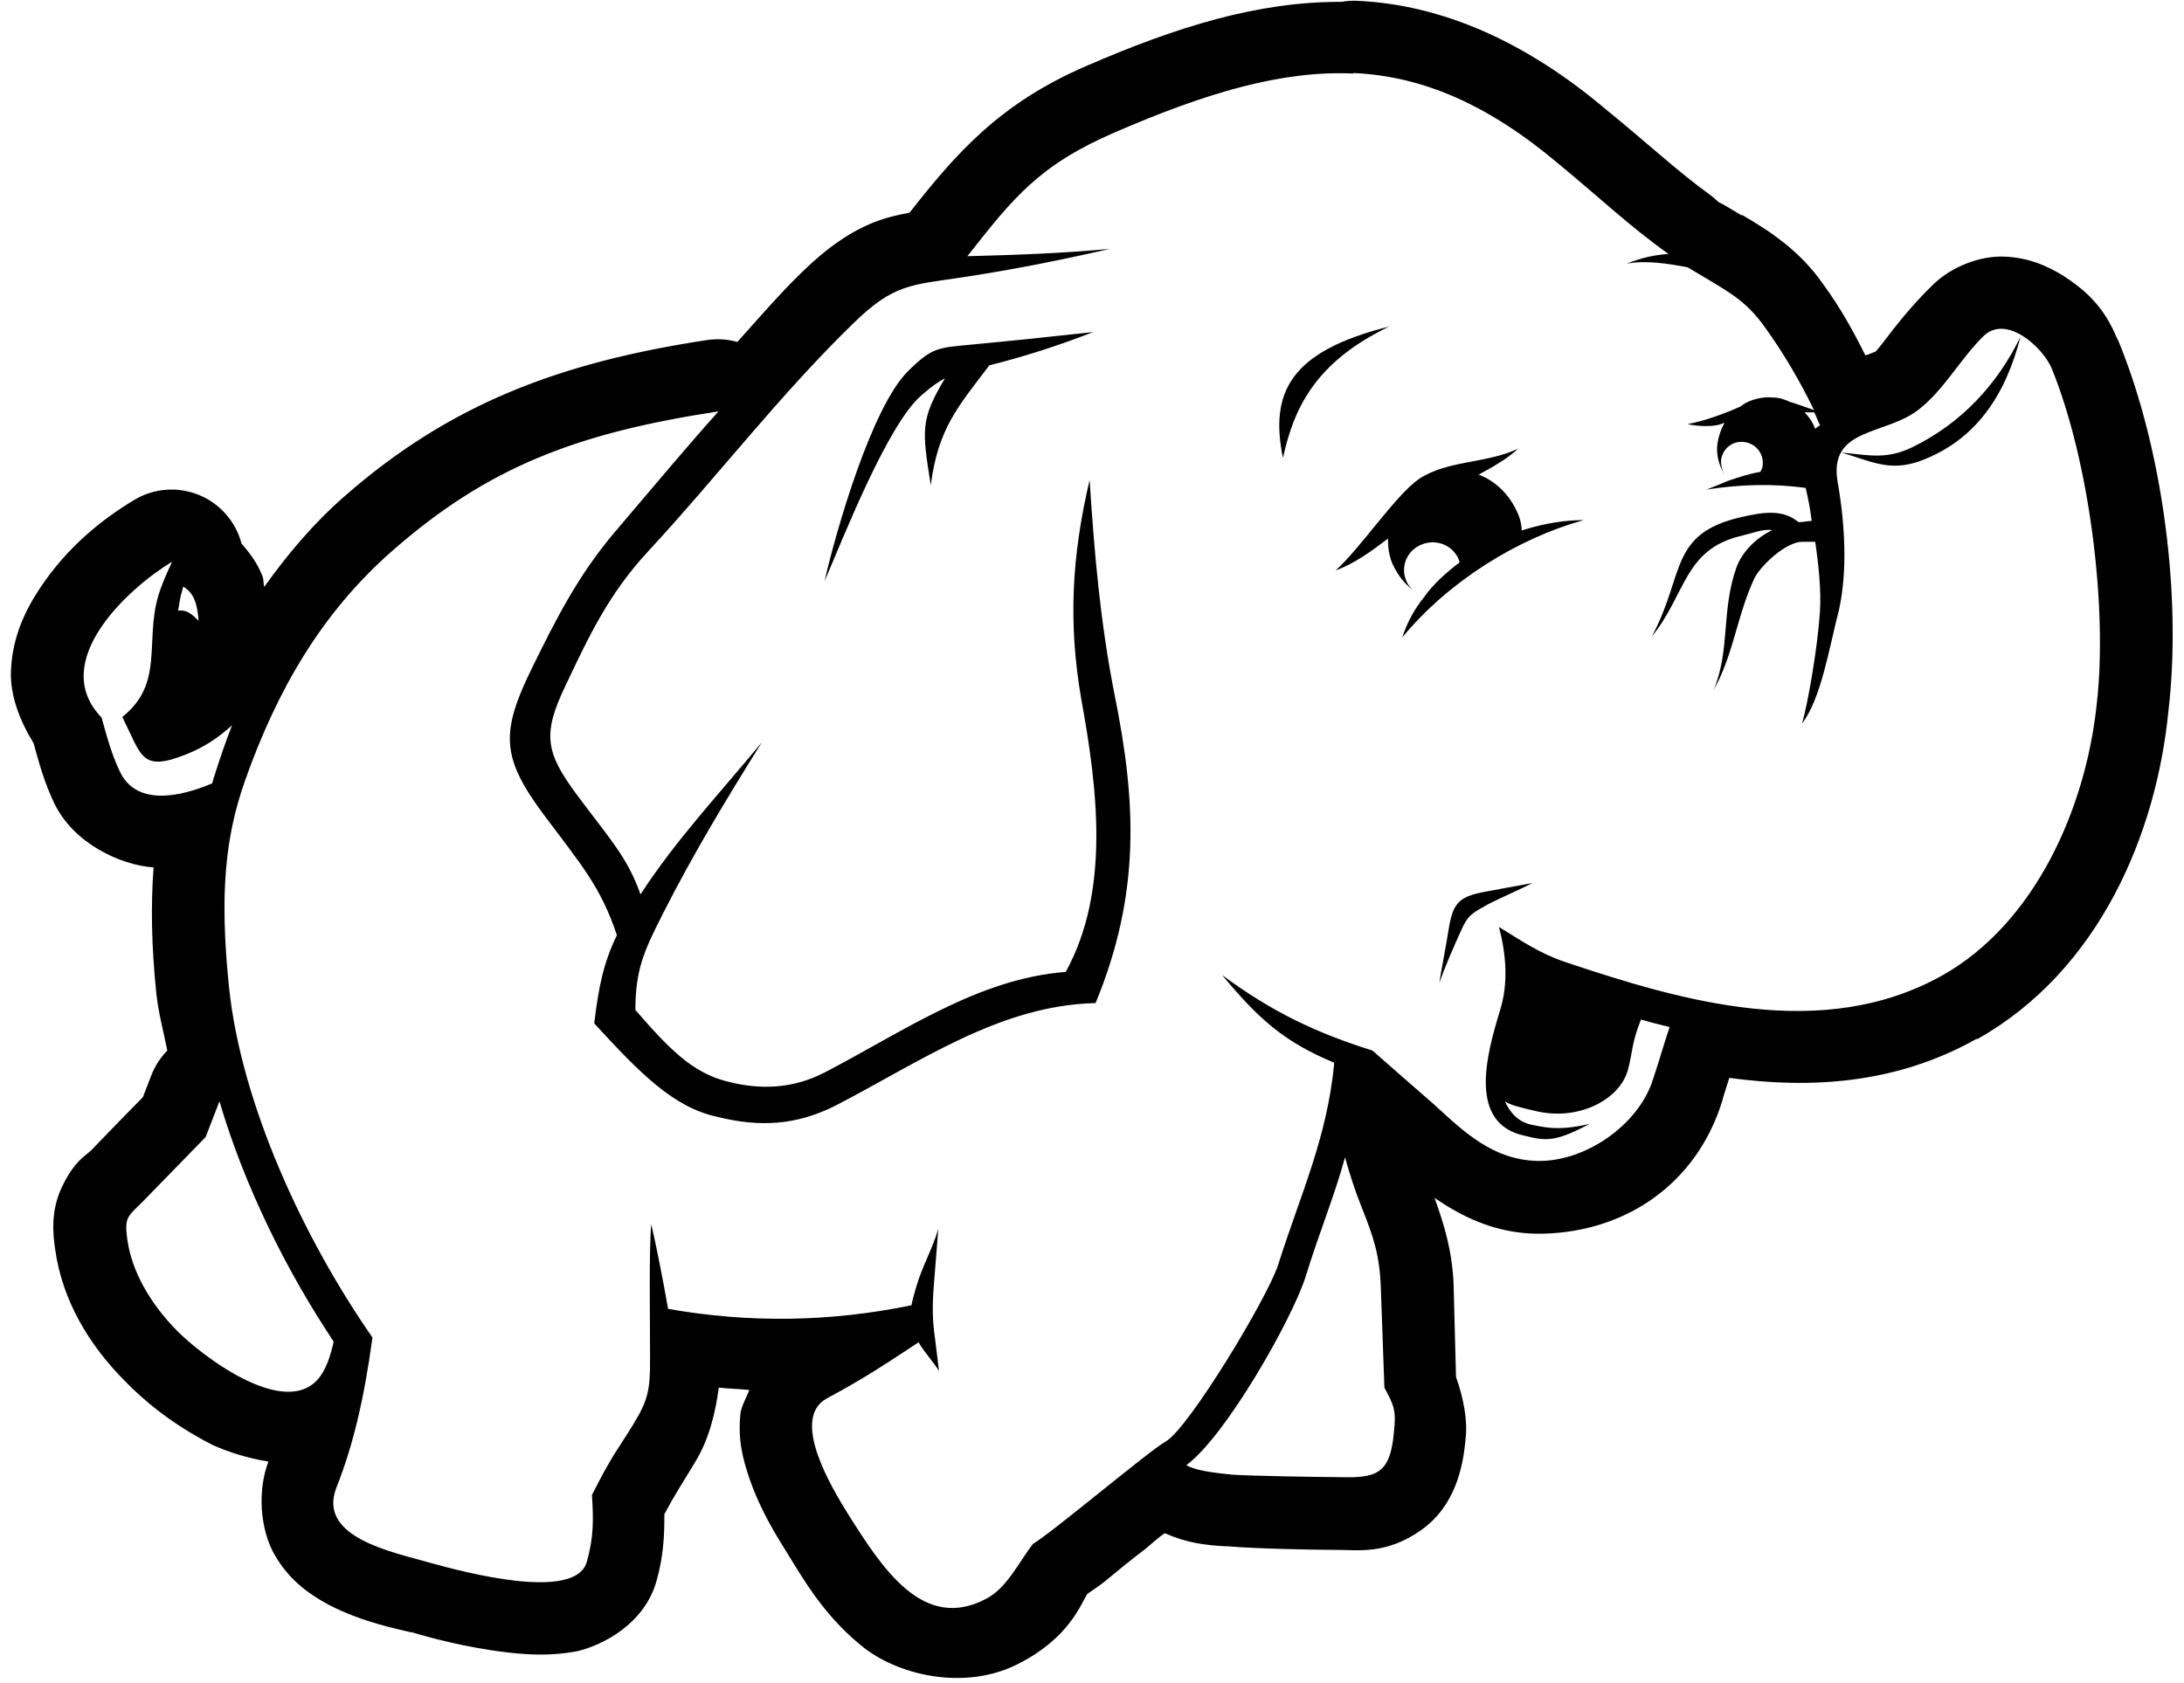
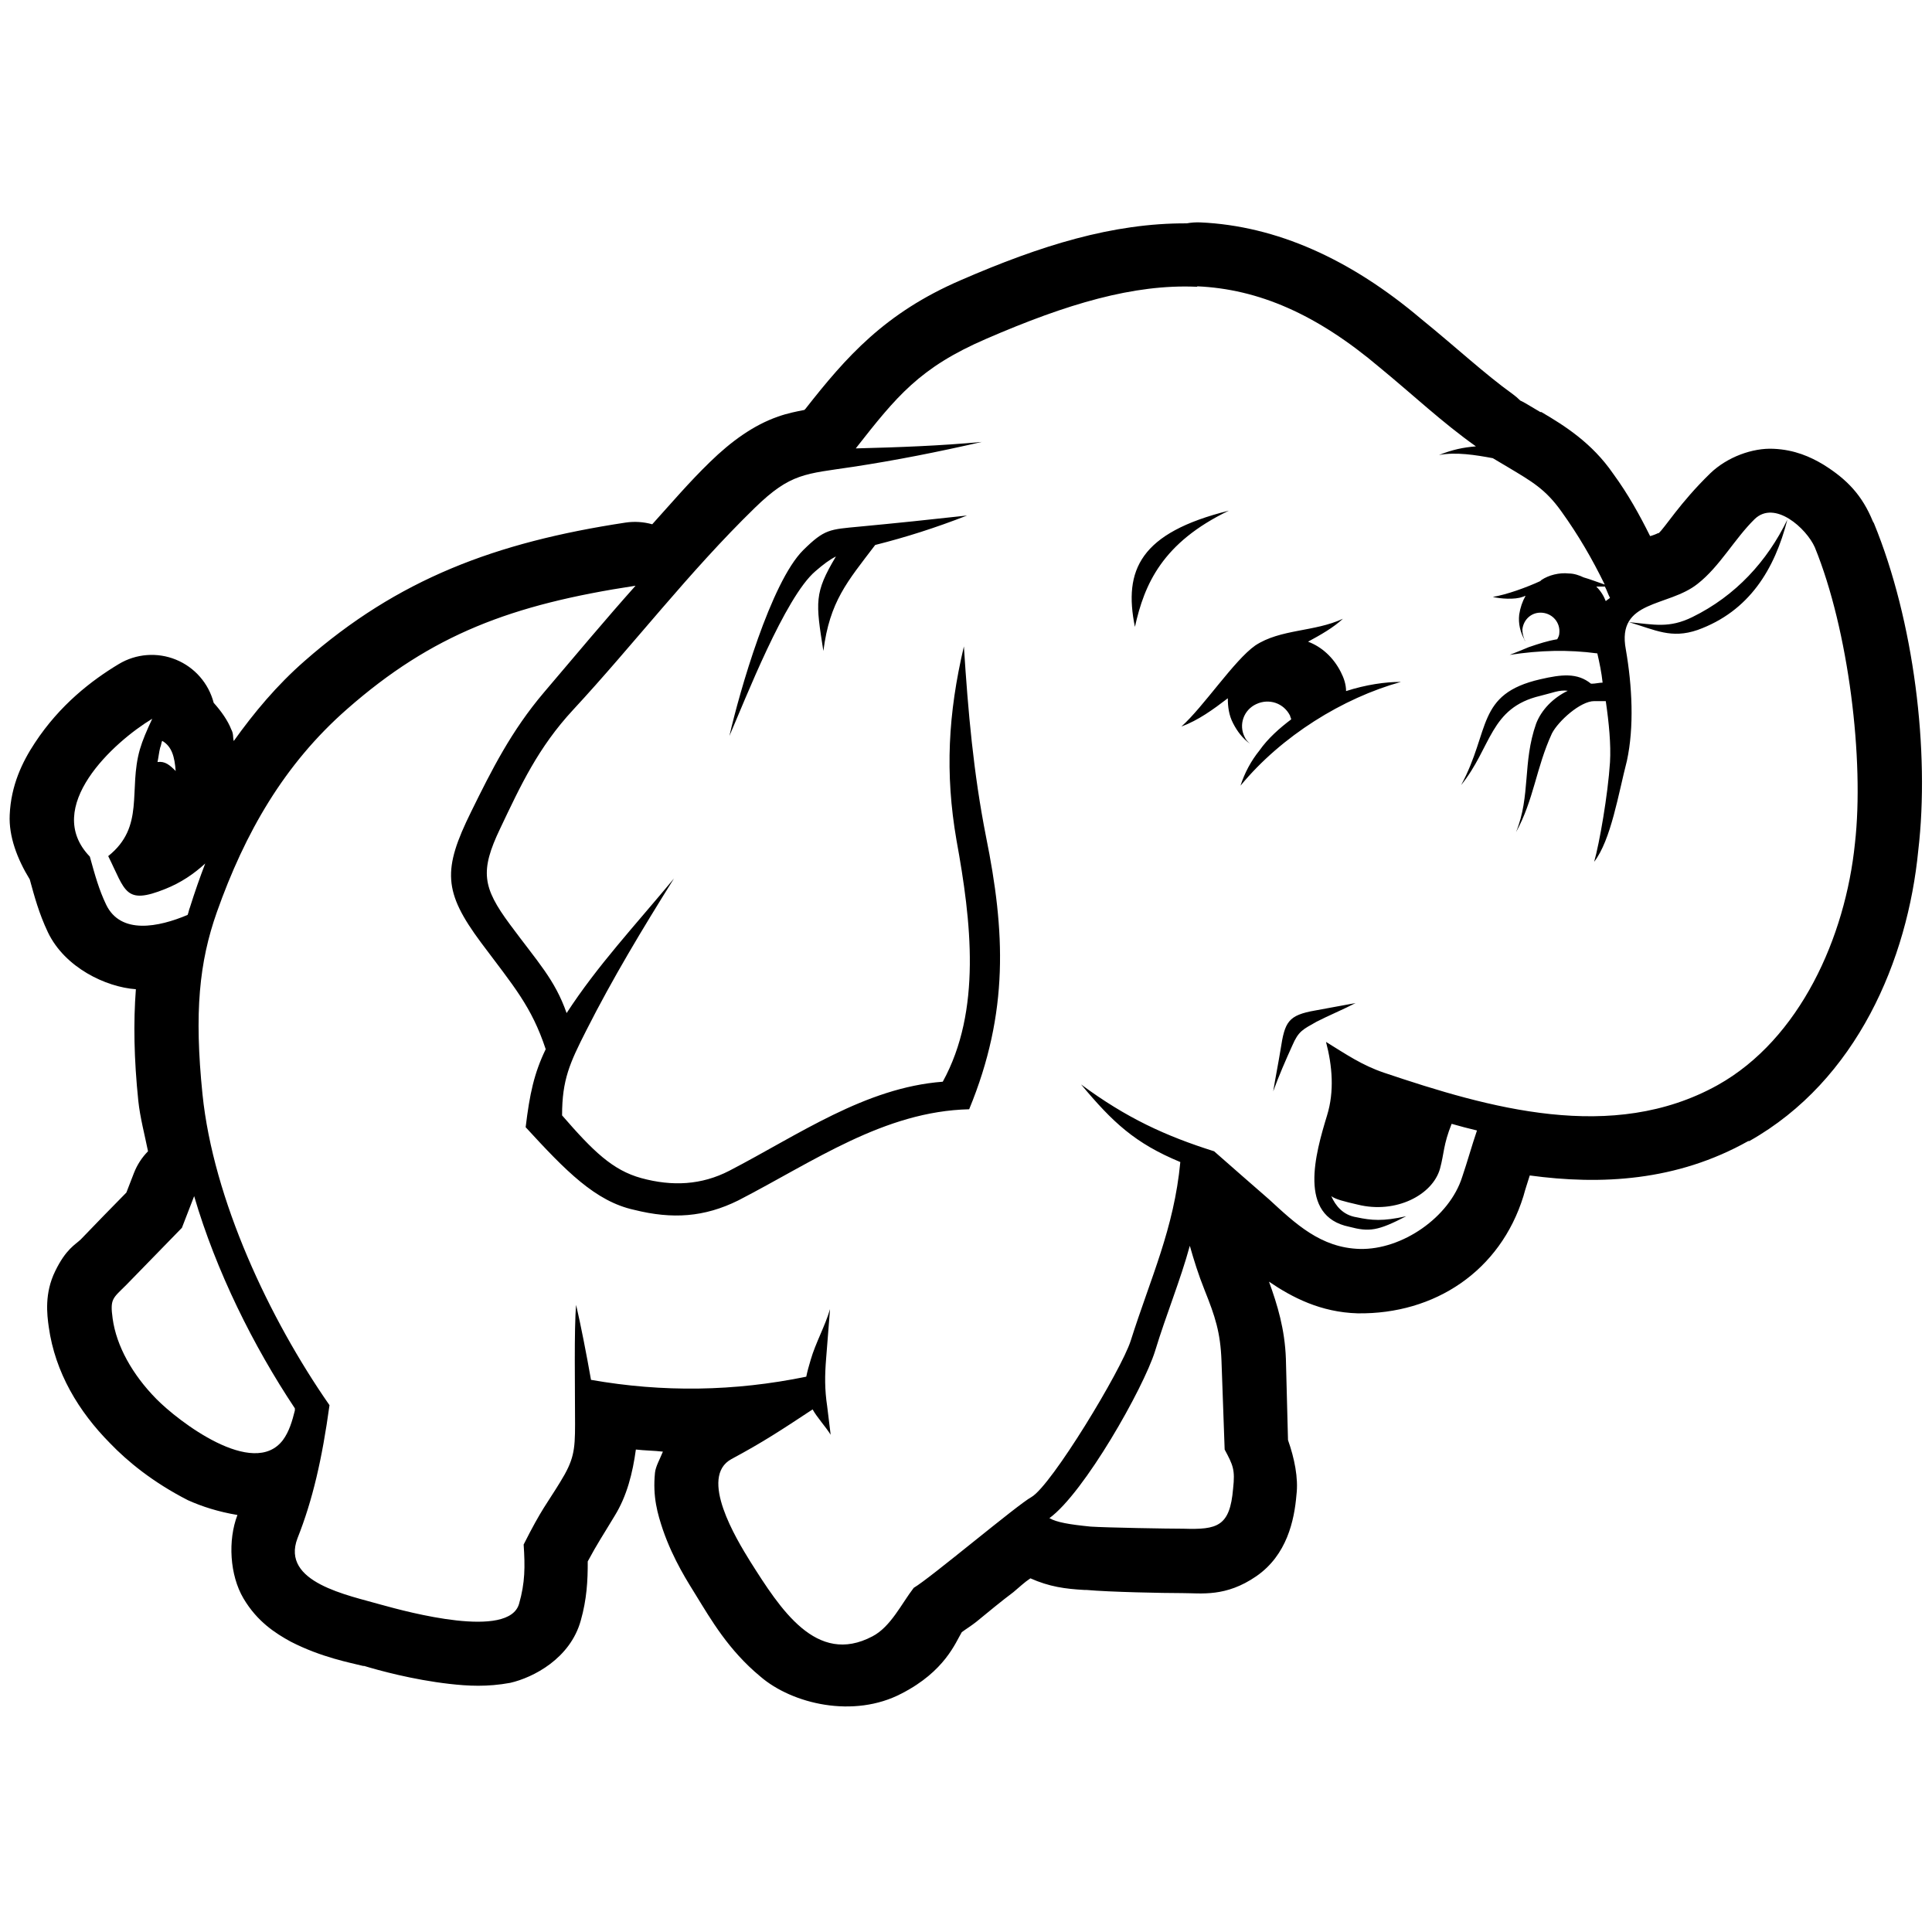
- <svg xmlns="http://www.w3.org/2000/svg" width="183px" height="141px" viewBox="0 0 183 141" version="1.1">
+ <svg xmlns="http://www.w3.org/2000/svg" width="80px" height="80px" viewBox="0 0 183 141" version="1.1">
  <defs />
  <g id="Page-1" stroke="none" stroke-width="1" fill="none" fill-rule="evenodd">
    <path d="M113.7,0.066 C113.265,0.049 112.829,0.079 112.4,0.156 C105.4,0.126 98.6,2.24 91,5.54 C83.8,8.65 80.15,12.81 76.29,17.73 C76.256,17.763 76.223,17.796 76.19,17.83 C75.39,17.99 74.59,18.14 73.67,18.47 C71.38,19.27 69.26,20.8 67.25,22.76 C65.26,24.69 63.57,26.68 61.78,28.66 C60.957,28.429 60.095,28.374 59.25,28.5 C46.92,30.37 37.69,33.85 28.85,41.61 C26.22,43.91 24.07,46.49 22.14,49.19 C22.04,48.79 22.14,48.53 21.9,48.08 C21.58,47.26 20.97,46.38 20.24,45.57 C19.76,43.72 18.435,42.204 16.665,41.482 C14.895,40.759 12.888,40.914 11.25,41.9 C8.69,43.44 5.67,45.76 3.3,49.37 C2.11,51.17 1.04,53.39 0.92,56.18 C0.82,58.23 1.64,60.38 2.82,62.3 C3.26,63.91 3.69,65.52 4.54,67.31 C6.14,70.65 10.03,72.5 12.87,72.7 C12.63,75.85 12.69,79.29 13.1,83.27 C13.27,84.87 13.7,86.46 14.02,88.05 C13.442,88.636 12.99,89.333 12.69,90.1 C12.44,90.74 12.21,91.34 11.97,91.96 C10.54,93.4 9.1,94.9 7.65,96.4 C7.13,96.9 6.25,97.3 5.23,99.4 C4.2,101.5 4.45,103.5 4.62,104.7 C5.22,109 7.45,112.7 10.42,115.7 C12.05,117.4 14.47,119.4 17.8,121.1 C19.13,121.7 20.69,122.2 22.49,122.5 C21.57,124.9 21.76,128.2 23.06,130.4 C24.36,132.6 26.08,133.7 27.54,134.5 C30.46,136 33.22,136.5 34.4,136.8 C34.433,136.8 34.467,136.8 34.5,136.8 C35.81,137.2 39.06,138.1 42.58,138.5 C44.34,138.7 46.15,138.8 48.33,138.4 C50.51,137.9 54.01,136.1 55.01,132.5 C55.58,130.5 55.68,128.7 55.67,126.9 C56.58,125.2 57.13,124.4 58.21,122.6 C59.39,120.7 59.93,118.5 60.23,116.3 C61.08,116.4 61.94,116.4 62.79,116.5 C62.51,117.2 62.1,117.9 62.04,118.5 C61.81,120.8 62.29,122.4 62.79,123.9 C63.79,126.8 65.25,129 65.92,130.1 C67.34,132.4 69,135.3 72.02,137.8 C75.03,140.4 80.87,141.8 85.42,139.4 C89.5,137.3 90.5,134.6 91.1,133.6 C91.5,133.3 92,133 92.5,132.6 C93.6,131.7 94.8,130.7 96,129.8 C96.6,129.3 97,128.9 97.6,128.5 C99.4,129.3 100.9,129.5 102.7,129.6 C102.767,129.601 102.833,129.601 102.9,129.6 C105.1,129.8 110.2,129.9 112,129.9 C113.8,129.9 116.1,130.3 119,128.3 C121.9,126.3 122.6,123 122.8,120.6 C123,119 122.6,117.1 122,115.4 L121.8,107.7 C121.7,104.9 121,102.6 120.2,100.4 C122.4,101.9 125.1,103.3 128.6,103.4 C135.9,103.5 142.1,99.4 144.3,92.3 C144.5,91.55 144.7,91 144.9,90.34 C151.6,91.25 158.8,90.9 165.6,87.08 C165.633,87.08 165.667,87.08 165.7,87.08 C175.9,81.33 180.7,69.88 181.7,59.54 C182.8,50.19 181.3,37.82 177.5,28.56 C177.468,28.503 177.434,28.446 177.4,28.39 C176.4,25.95 175,24.43 172.7,23 C171.5,22.28 170,21.6 168,21.51 C166,21.41 163.6,22.29 162,23.83 C159.1,26.65 157.7,29 157.1,29.51 C157.067,29.51 157.033,29.51 157,29.51 C157.1,29.51 156.4,29.77 156.3,29.78 C155.3,27.77 154.2,25.78 152.8,23.87 C150.8,20.96 148.2,19.32 146,18.03 C145.967,18.03 145.933,18.03 145.9,18.03 C145.5,17.79 145,17.5 144.5,17.2 C144.337,17.106 144.171,17.019 144,16.94 C143.782,16.723 143.548,16.522 143.3,16.34 C140.6,14.4 138,11.96 134.6,9.2 C127.9,3.53 120.9,0.392 113.7,0.066 L113.7,0.066 Z M113.4,6.12 C119.2,6.38 124.7,8.74 130.7,13.82 C133.9,16.45 136.6,19.01 139.8,21.28 C138.6,21.38 137.6,21.58 136.3,22.1 C137.9,21.79 139.8,22.1 141.4,22.4 C141.9,22.7 142.4,23 142.9,23.29 C145.1,24.61 146.4,25.34 147.9,27.45 C149.5,29.68 150.8,31.91 152,34.37 C151.2,34.1 150.6,33.86 150,33.69 C149.6,33.5 149.1,33.32 148.6,33.32 C147.7,33.22 146.7,33.47 146,33.94 L145.9,34.04 C144.6,34.64 142.7,35.33 141.4,35.54 C142.1,35.72 143.5,35.81 144.2,35.54 C144.3,35.54 144.4,35.44 144.5,35.44 C144.2,35.97 144,36.56 143.9,37.21 C143.8,38.06 144,38.88 144.4,39.59 C144.4,39.69 144.5,39.69 144.5,39.78 C144.3,39.42 144.2,39 144.2,38.63 C144.3,37.66 145.1,36.94 146.1,37.04 C147.1,37.14 147.8,38 147.7,38.97 C147.7,39.18 147.6,39.37 147.5,39.55 C146.6,39.7 145.8,39.96 144.8,40.3 C144.3,40.51 143.7,40.76 143,41.03 C145.9,40.59 148.5,40.52 151.3,40.89 C151.5,41.77 151.7,42.7 151.8,43.66 C151.5,43.66 151.1,43.76 150.8,43.76 L150.7,43.76 C149.4,42.7 147.9,42.88 145.9,43.34 C139.8,44.74 141.2,48.18 138.4,53.36 C141.3,49.78 141.1,46.04 145.9,44.91 C147,44.65 147.7,44.32 148.5,44.43 C147.1,45.11 146,46.24 145.5,47.55 C144.2,51.25 145,54.37 143.6,57.82 C145.3,54.73 145.5,51.72 147,48.47 C147.6,47.3 149.7,45.41 151,45.41 L152.1,45.41 C152.4,47.47 152.6,49.51 152.5,51.2 C152.3,54.29 151.5,58.88 151,60.63 C152.6,58.56 153.3,54.16 154.1,51.07 C154.8,47.84 154.6,43.98 154,40.52 C153.1,35.77 158,36.54 160.8,34.3 C162.9,32.66 164.3,30.03 166.2,28.17 C168.1,26.33 171.1,29.04 171.9,30.84 C175.1,38.67 176.6,50.99 175.7,58.89 C174.8,67.75 170.5,77.42 162.7,81.78 C152.7,87.34 141,83.94 131.1,80.61 C129,79.9 127.5,78.86 125.6,77.69 C126.2,79.97 126.4,82.38 125.7,84.65 C124.6,88.26 122.9,94.2 127.8,95.2 C129.7,95.7 130.5,95.6 133.2,94.2 C131,94.7 129.9,94.6 128.5,94.3 C127.2,94.1 126.5,93.2 126.1,92.3 C126.5,92.6 127.3,92.8 128.6,93.1 C132.2,94 135.7,92.2 136.4,89.69 C136.8,88.22 136.7,87.45 137.5,85.45 C138.3,85.68 139.1,85.89 139.9,86.08 C139.4,87.55 139,89.01 138.5,90.48 C137.3,94.3 132.8,97.4 128.8,97.3 C125.1,97.2 122.7,94.9 120.2,92.6 C118.4,91.04 116.7,89.54 115,88.05 C110.4,86.6 106.7,84.9 102.4,81.72 C105.4,85.31 107.5,87.29 111.8,89.07 C111.2,95.4 109,100 107.1,106 C106.2,108.8 99.6,119.7 97.7,120.8 C96.4,121.5 88.1,128.5 86.55,129.4 C85.39,130.9 84.37,133.1 82.63,134 C77.32,136.8 73.91,131.4 71.06,126.9 C69.76,124.8 66.15,118.9 69.29,117.2 C72.27,115.6 73.94,114.5 76.97,112.5 C77.42,113.3 78.18,114.1 78.68,114.9 L78.35,112.2 C78.11,110.6 78.12,109.3 78.25,107.7 C78.37,106.1 78.49,104.6 78.62,103 C78.16,104.6 77.25,106.2 76.79,107.8 C76.61,108.4 76.47,108.9 76.37,109.4 C69.56,110.8 62.79,110.9 55.98,109.7 C55.54,107.2 55.01,104.5 54.57,102.6 C54.37,104.8 54.47,110.6 54.47,113.9 C54.47,116.4 54.35,117.3 53.05,119.4 C51.83,121.4 51.31,121.9 49.6,125.3 C49.74,127.4 49.74,128.9 49.17,130.9 C48.22,134.3 38.64,131.7 36.11,131 C33,130.1 26.57,128.9 28.18,124.7 C29.61,121.1 30.51,117.2 31.21,112.1 C25.5,103.9 20.2,92.6 19.18,82.65 C18.39,74.9 18.87,70.13 20.54,65.4 C23.2,57.89 26.91,51.39 32.88,46.16 C40.92,39.1 48.43,36.27 60.2,34.48 C57.37,37.65 54.57,41 51.52,44.59 C48.43,48.23 46.59,51.9 44.63,55.88 C41.92,61.37 41.98,63.46 45.57,68.29 C48.67,72.44 50.34,74.31 51.69,78.38 C50.58,80.68 50.17,82.63 49.79,85.77 C53.59,89.91 56.4,92.8 60.08,93.6 C63.69,94.5 66.71,94.3 69.94,92.7 C77.11,89 83.75,84.26 91.8,84.07 C95.6,74.86 95.2,67.17 93.4,58.27 C92.2,52.19 91.7,46.43 91.3,40.23 C89.8,46.61 89.5,52.23 90.6,58.59 C92,66.26 93,74.72 89.3,81.46 C81.95,82.02 75.68,86.47 69.09,89.89 C66.44,91.26 63.67,91.39 60.74,90.59 C58.02,89.84 56.18,88.04 53.24,84.65 C53.24,81.26 53.97,79.69 55.53,76.61 C58.03,71.67 60.8,67.07 63.84,62.21 C60.12,66.7 56.6,70.45 53.67,74.96 C52.55,71.77 50.95,70.15 48.3,66.56 C45.71,63.06 45.44,61.52 47.38,57.47 C49.32,53.39 50.97,49.81 54.29,46.23 C60.01,40.06 65.25,33.18 71.51,27.09 C74.9,23.79 76.28,23.9 80.79,23.22 C84.86,22.6 88.8,21.82 93,20.86 C89,21.23 85.09,21.37 81.18,21.47 L81.06,21.47 C84.91,16.56 87.1,13.82 93.4,11.1 C101.1,7.76 107.4,5.91 113.3,6.16 L113.4,6.16 L113.4,6.12 Z M116.4,27.37 C108,29.46 106.4,32.98 107.5,38.38 C108.4,34.32 110.1,30.4 116.4,27.37 L116.4,27.37 Z M91.6,27.83 C88.2,28.21 84.81,28.56 81.42,28.88 C78.57,29.15 78.11,29.11 76.09,31.1 C73.02,34.14 70.04,44.55 69.09,48.71 C70.59,45.25 74.35,35.57 77.23,33.11 C78.02,32.43 78.58,32.01 79.18,31.71 C77.11,35.17 77.26,36.03 77.99,40.66 C78.6,35.95 80.23,34.13 82.9,30.62 C85.83,29.88 88.6,29 91.6,27.83 L91.6,27.83 Z M169.3,28.22 C167.4,32.15 164.4,35.44 160.3,37.45 C158.1,38.53 156.7,38.16 154.3,37.93 C156.8,38.67 158.3,39.53 160.8,38.67 C165.7,36.9 168.1,32.91 169.3,28.22 L169.3,28.22 Z M152,34.53 C152.2,34.89 152.3,35.26 152.5,35.63 C152.4,35.73 152.2,35.83 152.1,35.94 C151.9,35.42 151.6,34.95 151.2,34.56 L152,34.56 L152,34.53 Z M127.2,37.61 C124.5,38.87 121.3,38.56 118.9,40.14 C116.9,41.54 114,45.95 111.9,47.82 C113.5,47.23 114.9,46.21 116.3,45.14 C116.3,45.94 116.4,46.75 116.8,47.51 C117.2,48.29 117.7,48.94 118.4,49.45 C118.2,49.27 118,49.06 117.9,48.82 C117.3,47.65 117.8,46.24 119,45.69 C120.2,45.13 121.6,45.59 122.2,46.8 C122.2,46.91 122.3,47.02 122.3,47.14 C121.2,47.97 120.1,48.94 119.3,50.08 C118.5,51.07 117.9,52.19 117.5,53.42 C121.4,48.69 127.2,45.12 132.7,43.59 C131.2,43.59 129.4,43.85 127.5,44.46 C127.5,43.84 127.3,43.23 127,42.65 C126.3,41.27 125.2,40.27 123.9,39.78 C125.1,39.13 126.3,38.45 127.2,37.61 L127.2,37.61 Z M14.42,47.08 C13.89,48.22 13.51,49.09 13.25,49.98 C12.14,53.84 13.76,57.29 10.25,60.09 C11.9,63.41 11.83,64.74 15.66,63.2 C17.14,62.61 18.36,61.78 19.44,60.79 C18.92,62.14 18.44,63.52 17.99,64.95 C17.89,65.18 17.87,65.42 17.77,65.66 C15.03,66.82 11.43,67.56 10.05,64.68 C9.38,63.28 9,61.91 8.51,60.14 C4,55.47 10.75,49.29 14.42,47.08 L14.42,47.08 Z M15.36,49.17 C16.29,49.71 16.54,50.7 16.64,52.03 C16.08,51.47 15.64,51.08 14.92,51.18 C15.02,50.71 15.06,50.25 15.17,49.82 C15.27,49.6 15.27,49.38 15.36,49.17 L15.36,49.17 Z M128.4,74.01 C127.4,74.18 125.6,74.54 124.6,74.71 C122,75.16 121.7,75.79 121.3,78.39 C121.1,79.62 120.8,81.14 120.6,82.37 C121.1,80.98 121.8,79.37 122.4,78.05 C123,76.65 123.4,76.52 124.7,75.78 C125.7,75.26 127.4,74.54 128.4,74.01 L128.4,74.01 Z M18.39,92.3 C20.47,99.4 24,106.5 27.93,112.4 L27.93,112.6 C27.68,113.6 27.39,114.6 26.8,115.4 C24,119.1 16.86,113.6 14.8,111.5 C12.54,109.2 11.03,106.5 10.67,103.9 C10.41,102 10.67,102 11.97,100.7 C13.72,98.9 15.48,97.1 17.23,95.3 C17.62,94.3 18,93.3 18.39,92.3 L18.39,92.3 Z M112.7,97 C113.1,98.4 113.5,99.7 114.1,101.2 C115.1,103.7 115.6,105.2 115.7,107.9 L116,116.3 C116.8,117.8 117,118.2 116.8,120 C116.5,123.6 115.3,123.9 112.1,123.8 C110.6,123.8 104.8,123.7 103.3,123.6 C101.3,123.4 100.1,123.2 99.4,122.8 C102.7,120.4 108.3,110.5 109.4,107 C110.5,103.4 111.8,100.3 112.7,97 L112.7,97 Z M127.2,100.2 L127.5,100.2 L127.2,100.2 L127.2,100.2 Z" id="Shape" fill="#000000" />
  </g>
</svg>
